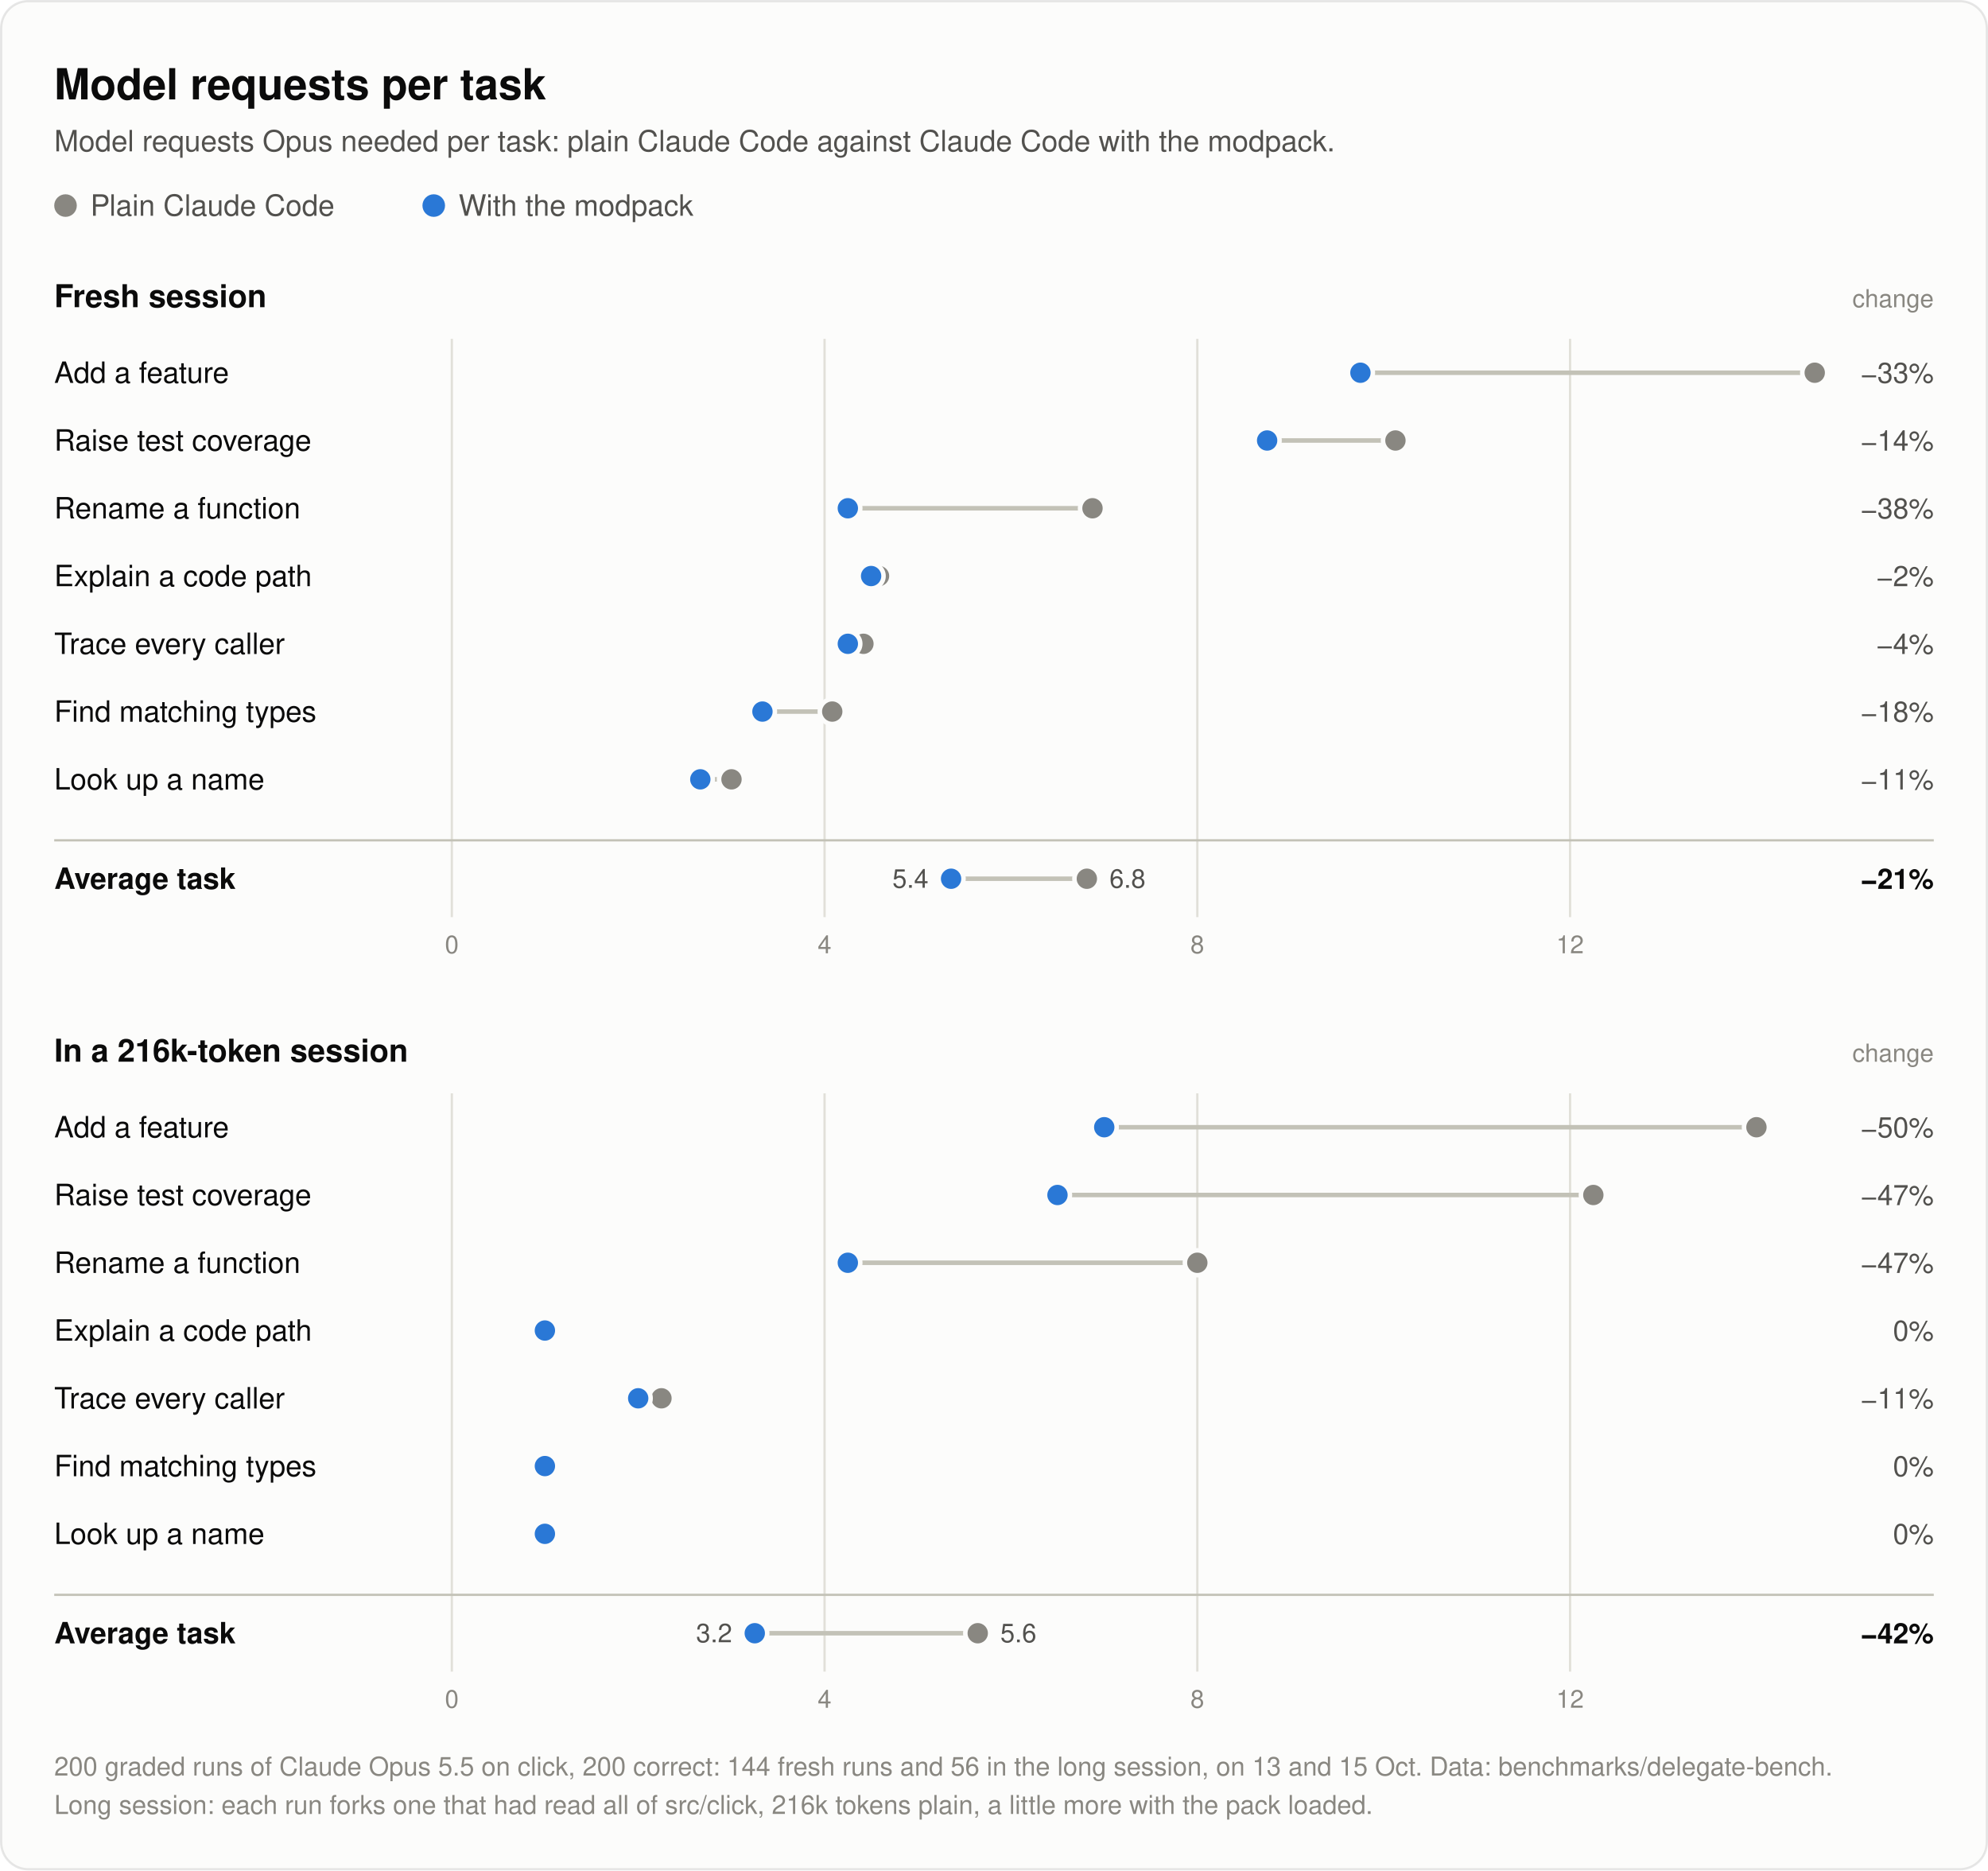
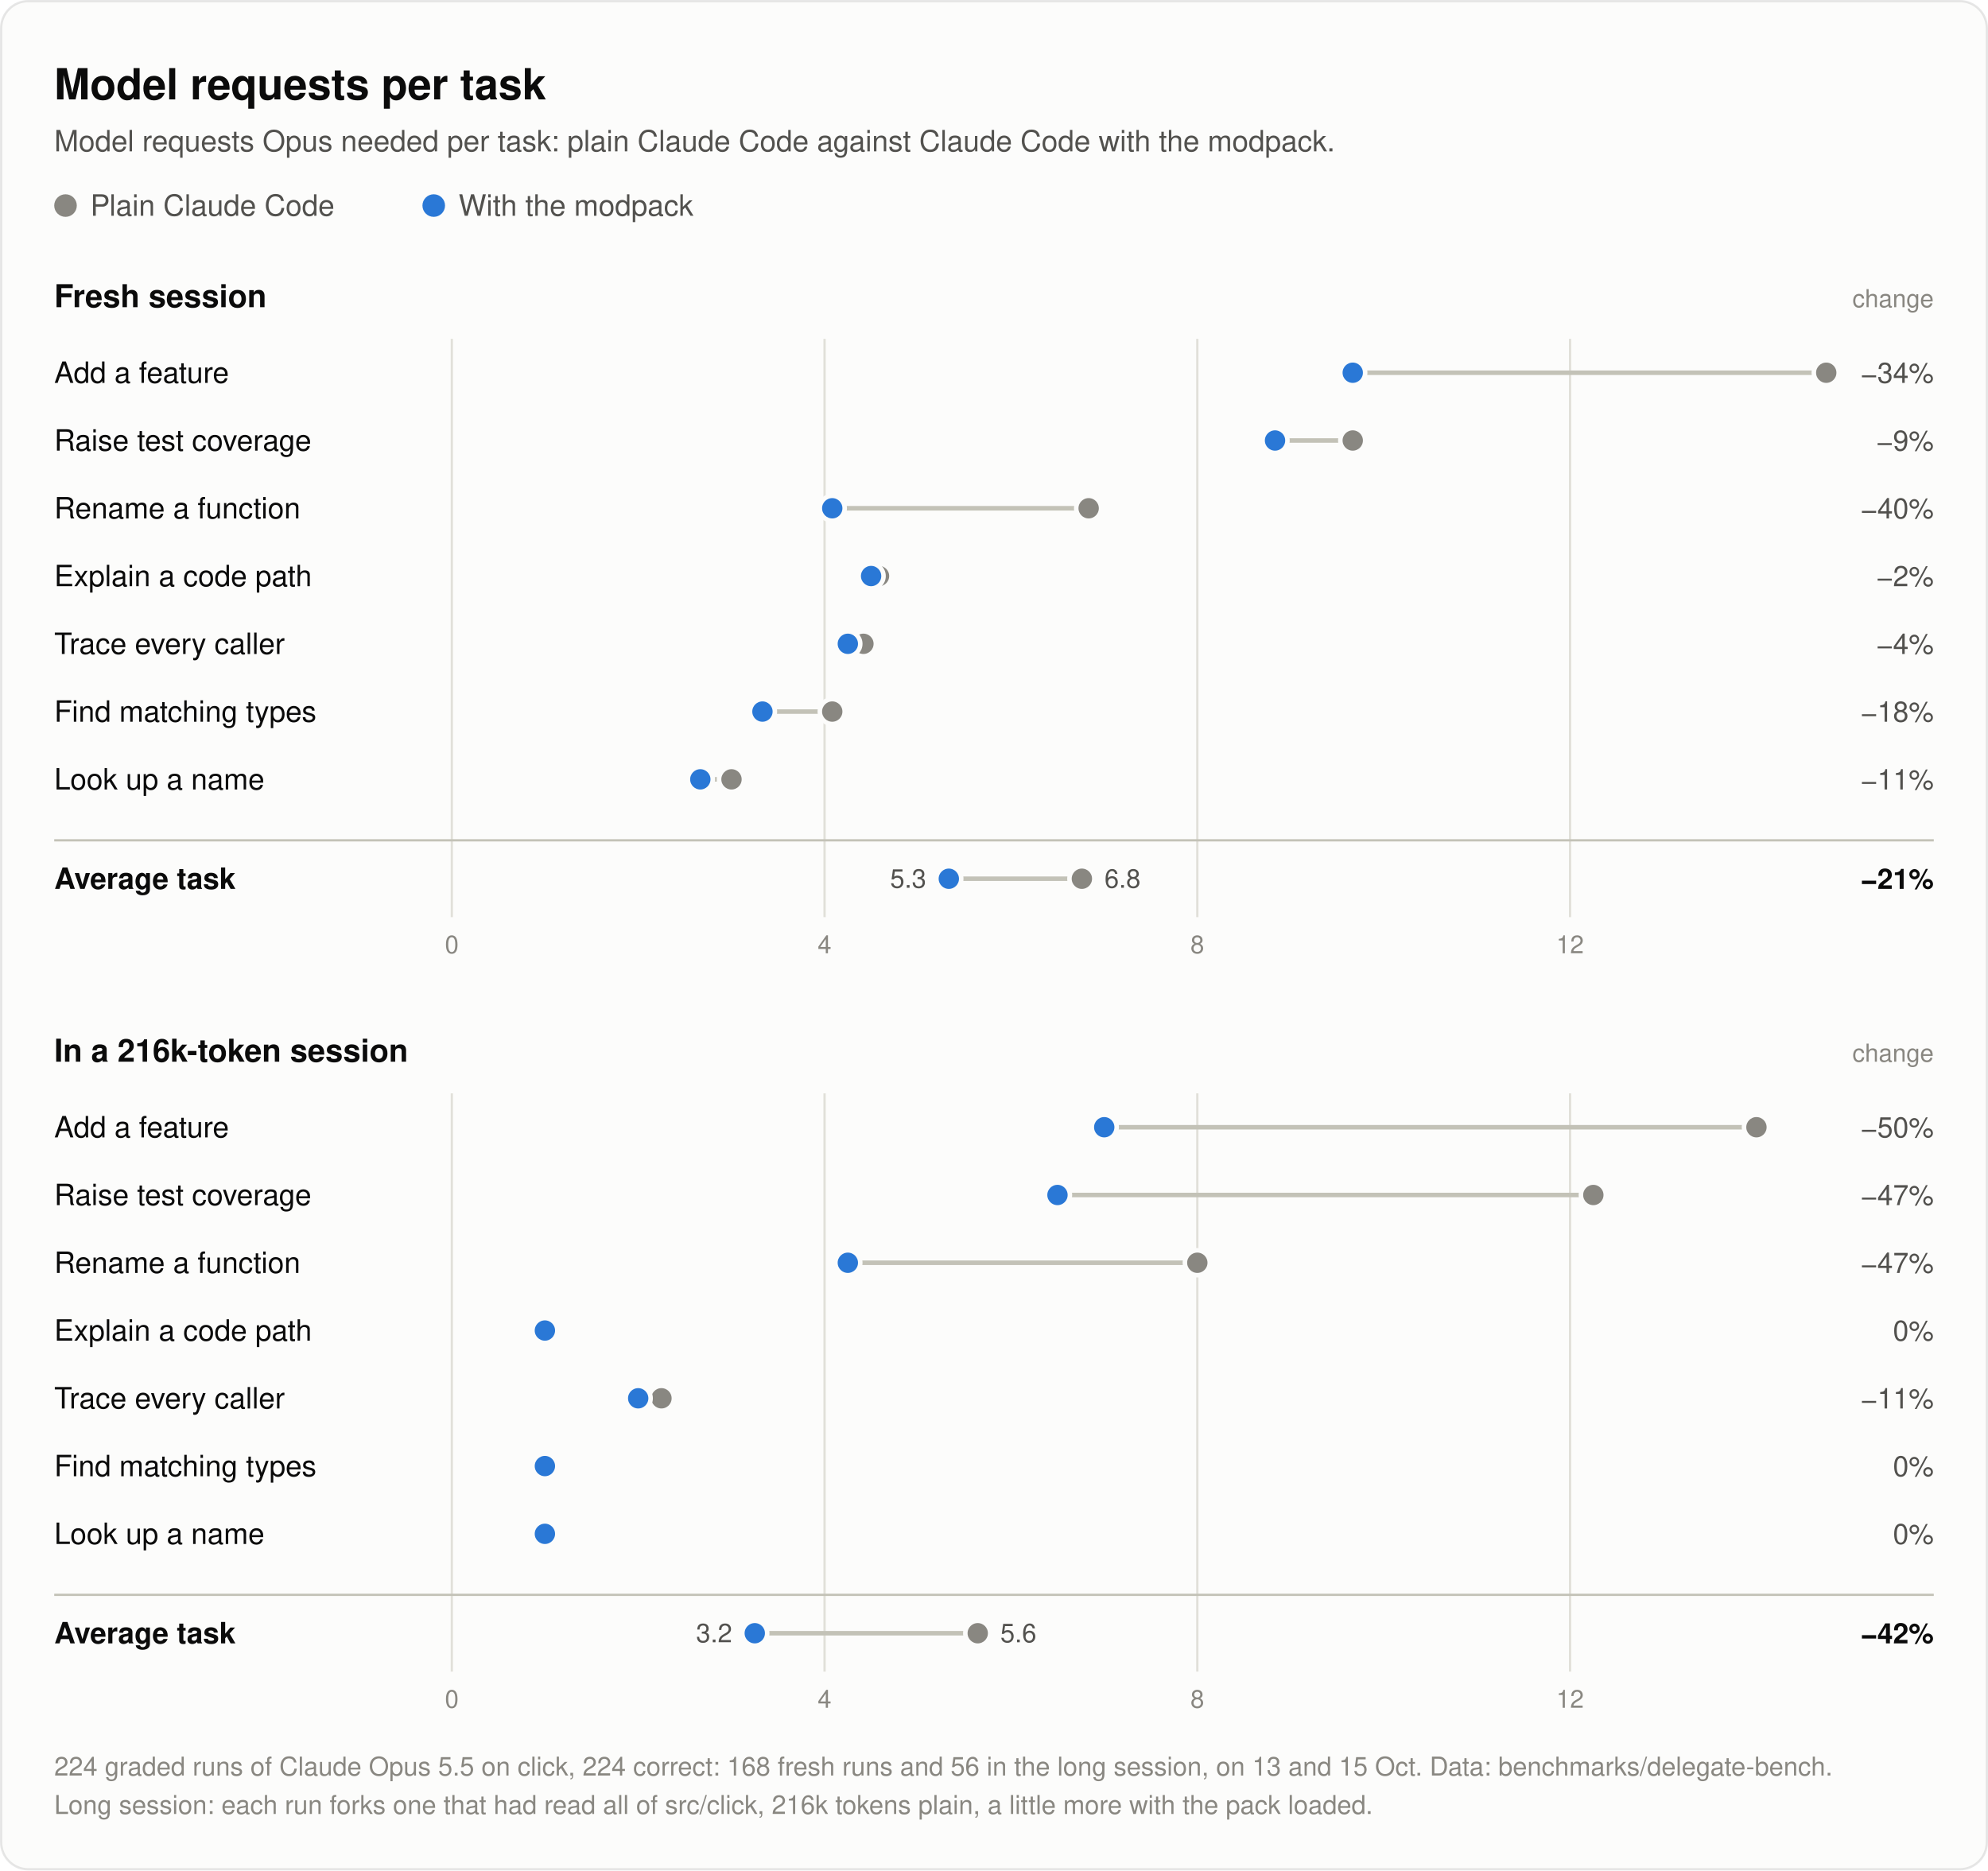
<svg xmlns="http://www.w3.org/2000/svg" width="880" height="828" viewBox="0 0 880 828" role="img" font-family="-apple-system, BlinkMacSystemFont, 'Segoe UI', Helvetica, Arial, sans-serif">
  <rect x="0.5" y="0.5" width="879" height="827" rx="12" fill="#fcfcfb" stroke="rgba(11,11,11,0.10)" />
  <text x="24.0" y="44.0" font-size="19" font-weight="600" fill="#0b0b0b" text-anchor="start">Model requests per task</text>
  <text x="24.0" y="67.0" font-size="13" font-weight="400" fill="#52514e" text-anchor="start">Model requests Opus needed per task: plain Claude Code against Claude Code with the modpack.</text>
  <circle cx="29" cy="91" r="5" fill="#898781" />
  <text x="40.0" y="95.5" font-size="13" font-weight="400" fill="#52514e" text-anchor="start">Plain Claude Code</text>
  <circle cx="192.0" cy="91" r="5" fill="#2a78d6" />
  <text x="203.0" y="95.5" font-size="13" font-weight="400" fill="#52514e" text-anchor="start">With the modpack</text>
  <text x="24.0" y="136.0" font-size="14" font-weight="600" fill="#0b0b0b" text-anchor="start">Fresh session</text>
  <text x="856.0" y="136.0" font-size="11" font-weight="400" fill="#898781" text-anchor="end">change</text>
  <line x1="200.0" y1="150" x2="200.0" y2="406" stroke="#e1e0d9" stroke-width="1" />
  <text x="200.0" y="422.0" font-size="11" font-weight="400" fill="#898781" text-anchor="middle" style="font-variant-numeric: tabular-nums">0</text>
  <line x1="365.0" y1="150" x2="365.0" y2="406" stroke="#e1e0d9" stroke-width="1" />
  <text x="365.0" y="422.0" font-size="11" font-weight="400" fill="#898781" text-anchor="middle" style="font-variant-numeric: tabular-nums">4</text>
  <line x1="530.0" y1="150" x2="530.0" y2="406" stroke="#e1e0d9" stroke-width="1" />
  <text x="530.0" y="422.0" font-size="11" font-weight="400" fill="#898781" text-anchor="middle" style="font-variant-numeric: tabular-nums">8</text>
  <line x1="695.0" y1="150" x2="695.0" y2="406" stroke="#e1e0d9" stroke-width="1" />
  <text x="695.0" y="422.0" font-size="11" font-weight="400" fill="#898781" text-anchor="middle" style="font-variant-numeric: tabular-nums">12</text>
  <line x1="24" y1="372.0" x2="856" y2="372.0" stroke="#c3c2b7" stroke-width="1" />
  <text x="24.0" y="169.5" font-size="13" font-weight="400" fill="#0b0b0b" text-anchor="start">Add a feature</text>
-   <line x1="803.3" y1="165.0" x2="602.2" y2="165.0" stroke="#c3c2b7" stroke-width="2" stroke-linecap="round" />
-   <circle cx="803.3" cy="165.0" r="5.5" fill="#898781" stroke="#fcfcfb" stroke-width="2" />
-   <circle cx="602.2" cy="165.0" r="5.5" fill="#2a78d6" stroke="#fcfcfb" stroke-width="2" />
-   <text x="856.0" y="169.5" font-size="12.5" font-weight="400" fill="#52514e" text-anchor="end" style="font-variant-numeric: tabular-nums">−33%</text>
+   <line x1="808.4" y1="165.0" x2="598.8" y2="165.0" stroke="#c3c2b7" stroke-width="2" stroke-linecap="round" />
+   <circle cx="808.4" cy="165.0" r="5.5" fill="#898781" stroke="#fcfcfb" stroke-width="2" />
+   <circle cx="598.8" cy="165.0" r="5.5" fill="#2a78d6" stroke="#fcfcfb" stroke-width="2" />
+   <text x="856.0" y="169.5" font-size="12.5" font-weight="400" fill="#52514e" text-anchor="end" style="font-variant-numeric: tabular-nums">−34%</text>
  <text x="24.0" y="199.5" font-size="13" font-weight="400" fill="#0b0b0b" text-anchor="start">Raise test coverage</text>
-   <line x1="617.7" y1="195.0" x2="560.9" y2="195.0" stroke="#c3c2b7" stroke-width="2" stroke-linecap="round" />
-   <circle cx="617.7" cy="195.0" r="5.5" fill="#898781" stroke="#fcfcfb" stroke-width="2" />
-   <circle cx="560.9" cy="195.0" r="5.5" fill="#2a78d6" stroke="#fcfcfb" stroke-width="2" />
-   <text x="856.0" y="199.5" font-size="12.5" font-weight="400" fill="#52514e" text-anchor="end" style="font-variant-numeric: tabular-nums">−14%</text>
+   <line x1="598.8" y1="195.0" x2="564.4" y2="195.0" stroke="#c3c2b7" stroke-width="2" stroke-linecap="round" />
+   <circle cx="598.8" cy="195.0" r="5.5" fill="#898781" stroke="#fcfcfb" stroke-width="2" />
+   <circle cx="564.4" cy="195.0" r="5.5" fill="#2a78d6" stroke="#fcfcfb" stroke-width="2" />
+   <text x="856.0" y="199.5" font-size="12.5" font-weight="400" fill="#52514e" text-anchor="end" style="font-variant-numeric: tabular-nums">−9%</text>
  <text x="24.0" y="229.5" font-size="13" font-weight="400" fill="#0b0b0b" text-anchor="start">Rename a function</text>
-   <line x1="483.6" y1="225.0" x2="375.3" y2="225.0" stroke="#c3c2b7" stroke-width="2" stroke-linecap="round" />
-   <circle cx="483.6" cy="225.0" r="5.5" fill="#898781" stroke="#fcfcfb" stroke-width="2" />
-   <circle cx="375.3" cy="225.0" r="5.5" fill="#2a78d6" stroke="#fcfcfb" stroke-width="2" />
-   <text x="856.0" y="229.5" font-size="12.5" font-weight="400" fill="#52514e" text-anchor="end" style="font-variant-numeric: tabular-nums">−38%</text>
+   <line x1="481.9" y1="225.0" x2="368.4" y2="225.0" stroke="#c3c2b7" stroke-width="2" stroke-linecap="round" />
+   <circle cx="481.9" cy="225.0" r="5.5" fill="#898781" stroke="#fcfcfb" stroke-width="2" />
+   <circle cx="368.4" cy="225.0" r="5.5" fill="#2a78d6" stroke="#fcfcfb" stroke-width="2" />
+   <text x="856.0" y="229.5" font-size="12.5" font-weight="400" fill="#52514e" text-anchor="end" style="font-variant-numeric: tabular-nums">−40%</text>
  <text x="24.0" y="259.5" font-size="13" font-weight="400" fill="#0b0b0b" text-anchor="start">Explain a code path</text>
  <line x1="389.1" y1="255.0" x2="385.6" y2="255.0" stroke="#c3c2b7" stroke-width="2" stroke-linecap="round" />
  <circle cx="389.1" cy="255.0" r="5.5" fill="#898781" stroke="#fcfcfb" stroke-width="2" />
  <circle cx="385.6" cy="255.0" r="5.5" fill="#2a78d6" stroke="#fcfcfb" stroke-width="2" />
  <text x="856.0" y="259.5" font-size="12.5" font-weight="400" fill="#52514e" text-anchor="end" style="font-variant-numeric: tabular-nums">−2%</text>
  <text x="24.0" y="289.5" font-size="13" font-weight="400" fill="#0b0b0b" text-anchor="start">Trace every caller</text>
  <line x1="382.2" y1="285.0" x2="375.3" y2="285.0" stroke="#c3c2b7" stroke-width="2" stroke-linecap="round" />
  <circle cx="382.2" cy="285.0" r="5.5" fill="#898781" stroke="#fcfcfb" stroke-width="2" />
  <circle cx="375.3" cy="285.0" r="5.5" fill="#2a78d6" stroke="#fcfcfb" stroke-width="2" />
  <text x="856.0" y="289.5" font-size="12.5" font-weight="400" fill="#52514e" text-anchor="end" style="font-variant-numeric: tabular-nums">−4%</text>
  <text x="24.0" y="319.5" font-size="13" font-weight="400" fill="#0b0b0b" text-anchor="start">Find matching types</text>
  <line x1="368.4" y1="315.0" x2="337.5" y2="315.0" stroke="#c3c2b7" stroke-width="2" stroke-linecap="round" />
  <circle cx="368.4" cy="315.0" r="5.5" fill="#898781" stroke="#fcfcfb" stroke-width="2" />
  <circle cx="337.5" cy="315.0" r="5.5" fill="#2a78d6" stroke="#fcfcfb" stroke-width="2" />
  <text x="856.0" y="319.5" font-size="12.5" font-weight="400" fill="#52514e" text-anchor="end" style="font-variant-numeric: tabular-nums">−18%</text>
  <text x="24.0" y="349.5" font-size="13" font-weight="400" fill="#0b0b0b" text-anchor="start">Look up a name</text>
  <line x1="323.8" y1="345.0" x2="310.0" y2="345.0" stroke="#c3c2b7" stroke-width="2" stroke-linecap="round" />
  <circle cx="323.8" cy="345.0" r="5.5" fill="#898781" stroke="#fcfcfb" stroke-width="2" />
  <circle cx="310.0" cy="345.0" r="5.5" fill="#2a78d6" stroke="#fcfcfb" stroke-width="2" />
  <text x="856.0" y="349.5" font-size="12.5" font-weight="400" fill="#52514e" text-anchor="end" style="font-variant-numeric: tabular-nums">−11%</text>
  <text x="24.0" y="393.5" font-size="13" font-weight="600" fill="#0b0b0b" text-anchor="start">Average task</text>
-   <line x1="481.1" y1="389.0" x2="421.0" y2="389.0" stroke="#c3c2b7" stroke-width="2" stroke-linecap="round" />
-   <circle cx="481.1" cy="389.0" r="5.5" fill="#898781" stroke="#fcfcfb" stroke-width="2" />
-   <circle cx="421.0" cy="389.0" r="5.5" fill="#2a78d6" stroke="#fcfcfb" stroke-width="2" />
+   <line x1="478.9" y1="389.0" x2="420.0" y2="389.0" stroke="#c3c2b7" stroke-width="2" stroke-linecap="round" />
+   <circle cx="478.9" cy="389.0" r="5.5" fill="#898781" stroke="#fcfcfb" stroke-width="2" />
+   <circle cx="420.0" cy="389.0" r="5.5" fill="#2a78d6" stroke="#fcfcfb" stroke-width="2" />
  <text x="856.0" y="393.5" font-size="12.5" font-weight="600" fill="#0b0b0b" text-anchor="end" style="font-variant-numeric: tabular-nums">−21%</text>
-   <text x="411.0" y="393.0" font-size="11.5" font-weight="400" fill="#52514e" text-anchor="end" style="font-variant-numeric: tabular-nums">5.4</text>
-   <text x="491.1" y="393.0" font-size="11.5" font-weight="400" fill="#52514e" text-anchor="start" style="font-variant-numeric: tabular-nums">6.8</text>
+   <text x="410.0" y="393.0" font-size="11.5" font-weight="400" fill="#52514e" text-anchor="end" style="font-variant-numeric: tabular-nums">5.3</text>
+   <text x="488.9" y="393.0" font-size="11.5" font-weight="400" fill="#52514e" text-anchor="start" style="font-variant-numeric: tabular-nums">6.8</text>
  <text x="24.0" y="470.0" font-size="14" font-weight="600" fill="#0b0b0b" text-anchor="start">In a 216k-token session</text>
  <text x="856.0" y="470.0" font-size="11" font-weight="400" fill="#898781" text-anchor="end">change</text>
  <line x1="200.0" y1="484" x2="200.0" y2="740" stroke="#e1e0d9" stroke-width="1" />
  <text x="200.0" y="756.0" font-size="11" font-weight="400" fill="#898781" text-anchor="middle" style="font-variant-numeric: tabular-nums">0</text>
  <line x1="365.0" y1="484" x2="365.0" y2="740" stroke="#e1e0d9" stroke-width="1" />
  <text x="365.0" y="756.0" font-size="11" font-weight="400" fill="#898781" text-anchor="middle" style="font-variant-numeric: tabular-nums">4</text>
  <line x1="530.0" y1="484" x2="530.0" y2="740" stroke="#e1e0d9" stroke-width="1" />
  <text x="530.0" y="756.0" font-size="11" font-weight="400" fill="#898781" text-anchor="middle" style="font-variant-numeric: tabular-nums">8</text>
  <line x1="695.0" y1="484" x2="695.0" y2="740" stroke="#e1e0d9" stroke-width="1" />
  <text x="695.0" y="756.0" font-size="11" font-weight="400" fill="#898781" text-anchor="middle" style="font-variant-numeric: tabular-nums">12</text>
  <line x1="24" y1="706.0" x2="856" y2="706.0" stroke="#c3c2b7" stroke-width="1" />
  <text x="24.0" y="503.5" font-size="13" font-weight="400" fill="#0b0b0b" text-anchor="start">Add a feature</text>
  <line x1="777.5" y1="499.0" x2="488.8" y2="499.0" stroke="#c3c2b7" stroke-width="2" stroke-linecap="round" />
  <circle cx="777.5" cy="499.0" r="5.5" fill="#898781" stroke="#fcfcfb" stroke-width="2" />
  <circle cx="488.8" cy="499.0" r="5.5" fill="#2a78d6" stroke="#fcfcfb" stroke-width="2" />
  <text x="856.0" y="503.5" font-size="12.5" font-weight="400" fill="#52514e" text-anchor="end" style="font-variant-numeric: tabular-nums">−50%</text>
  <text x="24.0" y="533.5" font-size="13" font-weight="400" fill="#0b0b0b" text-anchor="start">Raise test coverage</text>
  <line x1="705.3" y1="529.0" x2="468.1" y2="529.0" stroke="#c3c2b7" stroke-width="2" stroke-linecap="round" />
  <circle cx="705.3" cy="529.0" r="5.5" fill="#898781" stroke="#fcfcfb" stroke-width="2" />
  <circle cx="468.1" cy="529.0" r="5.5" fill="#2a78d6" stroke="#fcfcfb" stroke-width="2" />
  <text x="856.0" y="533.5" font-size="12.5" font-weight="400" fill="#52514e" text-anchor="end" style="font-variant-numeric: tabular-nums">−47%</text>
  <text x="24.0" y="563.5" font-size="13" font-weight="400" fill="#0b0b0b" text-anchor="start">Rename a function</text>
  <line x1="530.0" y1="559.0" x2="375.3" y2="559.0" stroke="#c3c2b7" stroke-width="2" stroke-linecap="round" />
  <circle cx="530.0" cy="559.0" r="5.5" fill="#898781" stroke="#fcfcfb" stroke-width="2" />
  <circle cx="375.3" cy="559.0" r="5.5" fill="#2a78d6" stroke="#fcfcfb" stroke-width="2" />
  <text x="856.0" y="563.5" font-size="12.5" font-weight="400" fill="#52514e" text-anchor="end" style="font-variant-numeric: tabular-nums">−47%</text>
  <text x="24.0" y="593.5" font-size="13" font-weight="400" fill="#0b0b0b" text-anchor="start">Explain a code path</text>
  <line x1="241.2" y1="589.0" x2="241.2" y2="589.0" stroke="#c3c2b7" stroke-width="2" stroke-linecap="round" />
  <circle cx="241.2" cy="589.0" r="5.5" fill="#898781" stroke="#fcfcfb" stroke-width="2" />
  <circle cx="241.2" cy="589.0" r="5.5" fill="#2a78d6" stroke="#fcfcfb" stroke-width="2" />
  <text x="856.0" y="593.5" font-size="12.5" font-weight="400" fill="#52514e" text-anchor="end" style="font-variant-numeric: tabular-nums">0%</text>
  <text x="24.0" y="623.5" font-size="13" font-weight="400" fill="#0b0b0b" text-anchor="start">Trace every caller</text>
  <line x1="292.8" y1="619.0" x2="282.5" y2="619.0" stroke="#c3c2b7" stroke-width="2" stroke-linecap="round" />
  <circle cx="292.8" cy="619.0" r="5.5" fill="#898781" stroke="#fcfcfb" stroke-width="2" />
  <circle cx="282.5" cy="619.0" r="5.5" fill="#2a78d6" stroke="#fcfcfb" stroke-width="2" />
  <text x="856.0" y="623.5" font-size="12.5" font-weight="400" fill="#52514e" text-anchor="end" style="font-variant-numeric: tabular-nums">−11%</text>
  <text x="24.0" y="653.5" font-size="13" font-weight="400" fill="#0b0b0b" text-anchor="start">Find matching types</text>
  <line x1="241.2" y1="649.0" x2="241.2" y2="649.0" stroke="#c3c2b7" stroke-width="2" stroke-linecap="round" />
  <circle cx="241.2" cy="649.0" r="5.5" fill="#898781" stroke="#fcfcfb" stroke-width="2" />
  <circle cx="241.2" cy="649.0" r="5.5" fill="#2a78d6" stroke="#fcfcfb" stroke-width="2" />
  <text x="856.0" y="653.5" font-size="12.5" font-weight="400" fill="#52514e" text-anchor="end" style="font-variant-numeric: tabular-nums">0%</text>
  <text x="24.0" y="683.5" font-size="13" font-weight="400" fill="#0b0b0b" text-anchor="start">Look up a name</text>
  <line x1="241.2" y1="679.0" x2="241.2" y2="679.0" stroke="#c3c2b7" stroke-width="2" stroke-linecap="round" />
  <circle cx="241.2" cy="679.0" r="5.5" fill="#898781" stroke="#fcfcfb" stroke-width="2" />
  <circle cx="241.2" cy="679.0" r="5.5" fill="#2a78d6" stroke="#fcfcfb" stroke-width="2" />
  <text x="856.0" y="683.5" font-size="12.5" font-weight="400" fill="#52514e" text-anchor="end" style="font-variant-numeric: tabular-nums">0%</text>
  <text x="24.0" y="727.5" font-size="13" font-weight="600" fill="#0b0b0b" text-anchor="start">Average task</text>
  <line x1="432.8" y1="723.0" x2="334.1" y2="723.0" stroke="#c3c2b7" stroke-width="2" stroke-linecap="round" />
  <circle cx="432.8" cy="723.0" r="5.5" fill="#898781" stroke="#fcfcfb" stroke-width="2" />
  <circle cx="334.1" cy="723.0" r="5.5" fill="#2a78d6" stroke="#fcfcfb" stroke-width="2" />
  <text x="856.0" y="727.5" font-size="12.5" font-weight="600" fill="#0b0b0b" text-anchor="end" style="font-variant-numeric: tabular-nums">−42%</text>
  <text x="324.1" y="727.0" font-size="11.5" font-weight="400" fill="#52514e" text-anchor="end" style="font-variant-numeric: tabular-nums">3.2</text>
  <text x="442.8" y="727.0" font-size="11.5" font-weight="400" fill="#52514e" text-anchor="start" style="font-variant-numeric: tabular-nums">5.6</text>
-   <text x="24.0" y="786.0" font-size="11.5" font-weight="400" fill="#898781" text-anchor="start">200 graded runs of Claude Opus 5.5 on click, 200 correct: 144 fresh runs and 56 in the long session, on 13 and 15 Oct. Data: benchmarks/delegate-bench.</text>
+   <text x="24.0" y="786.0" font-size="11.5" font-weight="400" fill="#898781" text-anchor="start">224 graded runs of Claude Opus 5.5 on click, 224 correct: 168 fresh runs and 56 in the long session, on 13 and 15 Oct. Data: benchmarks/delegate-bench.</text>
  <text x="24.0" y="803.0" font-size="11.5" font-weight="400" fill="#898781" text-anchor="start">Long session: each run forks one that had read all of src/click, 216k tokens plain, a little more with the pack loaded.</text>
</svg>
